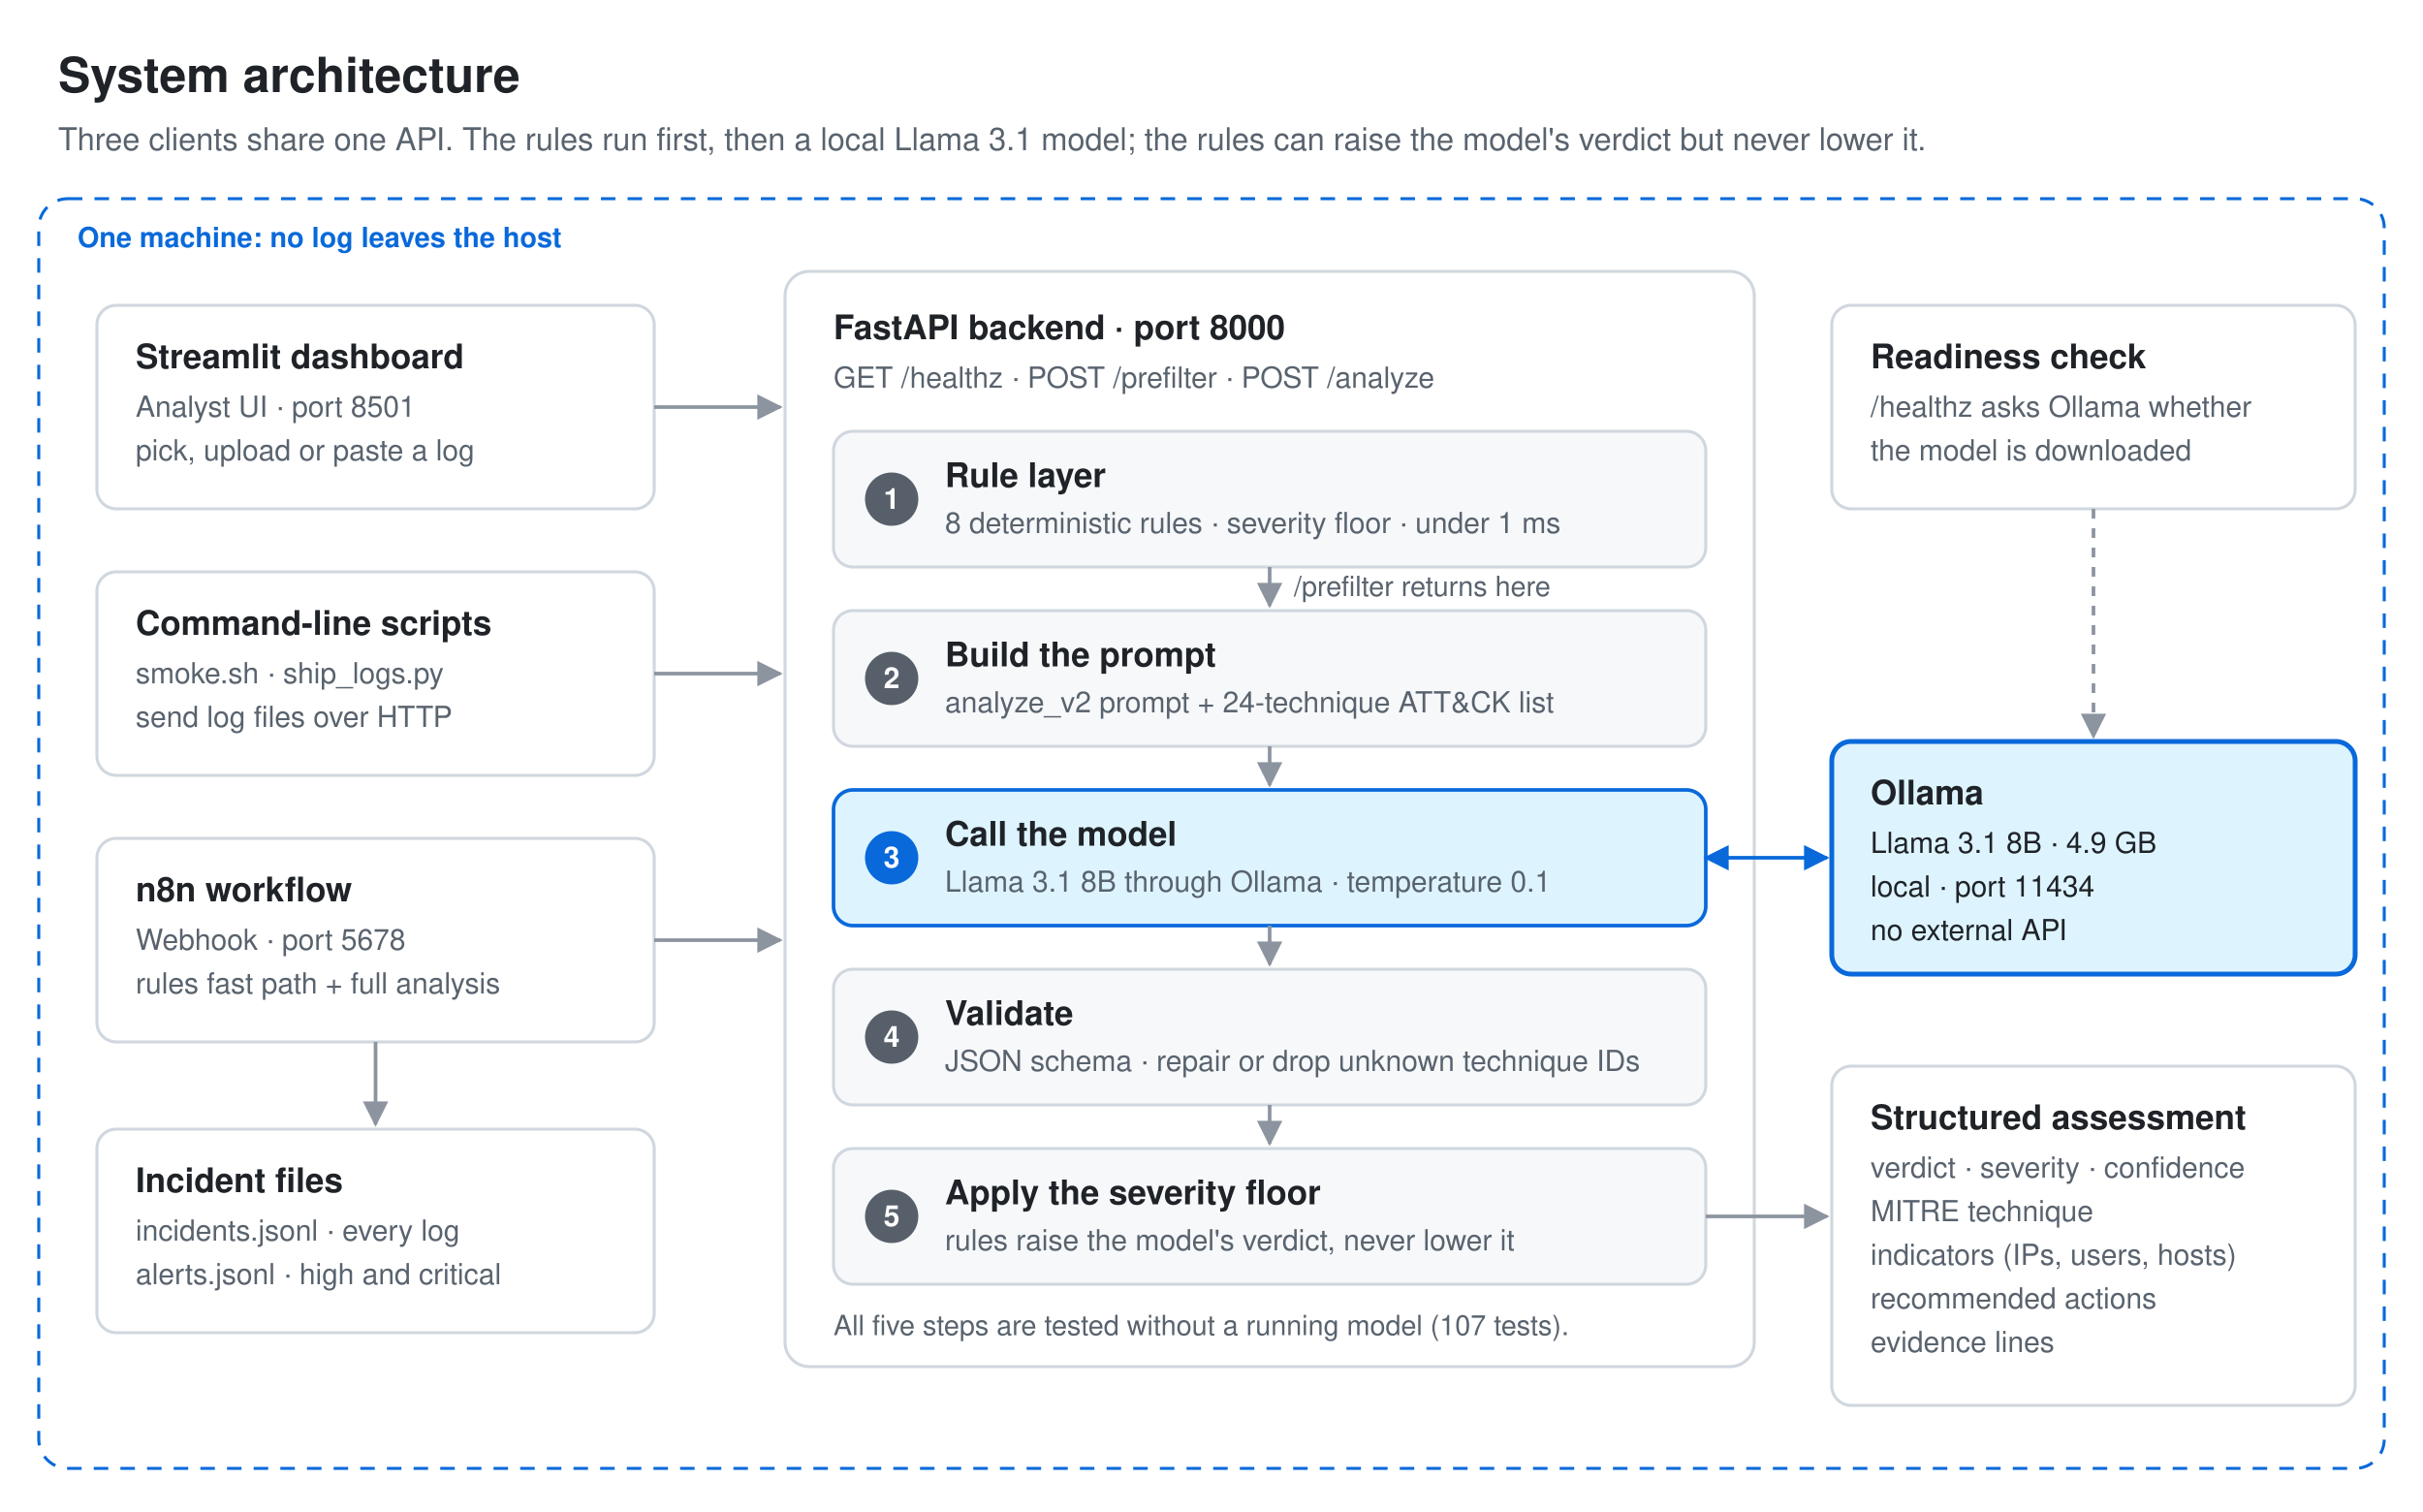
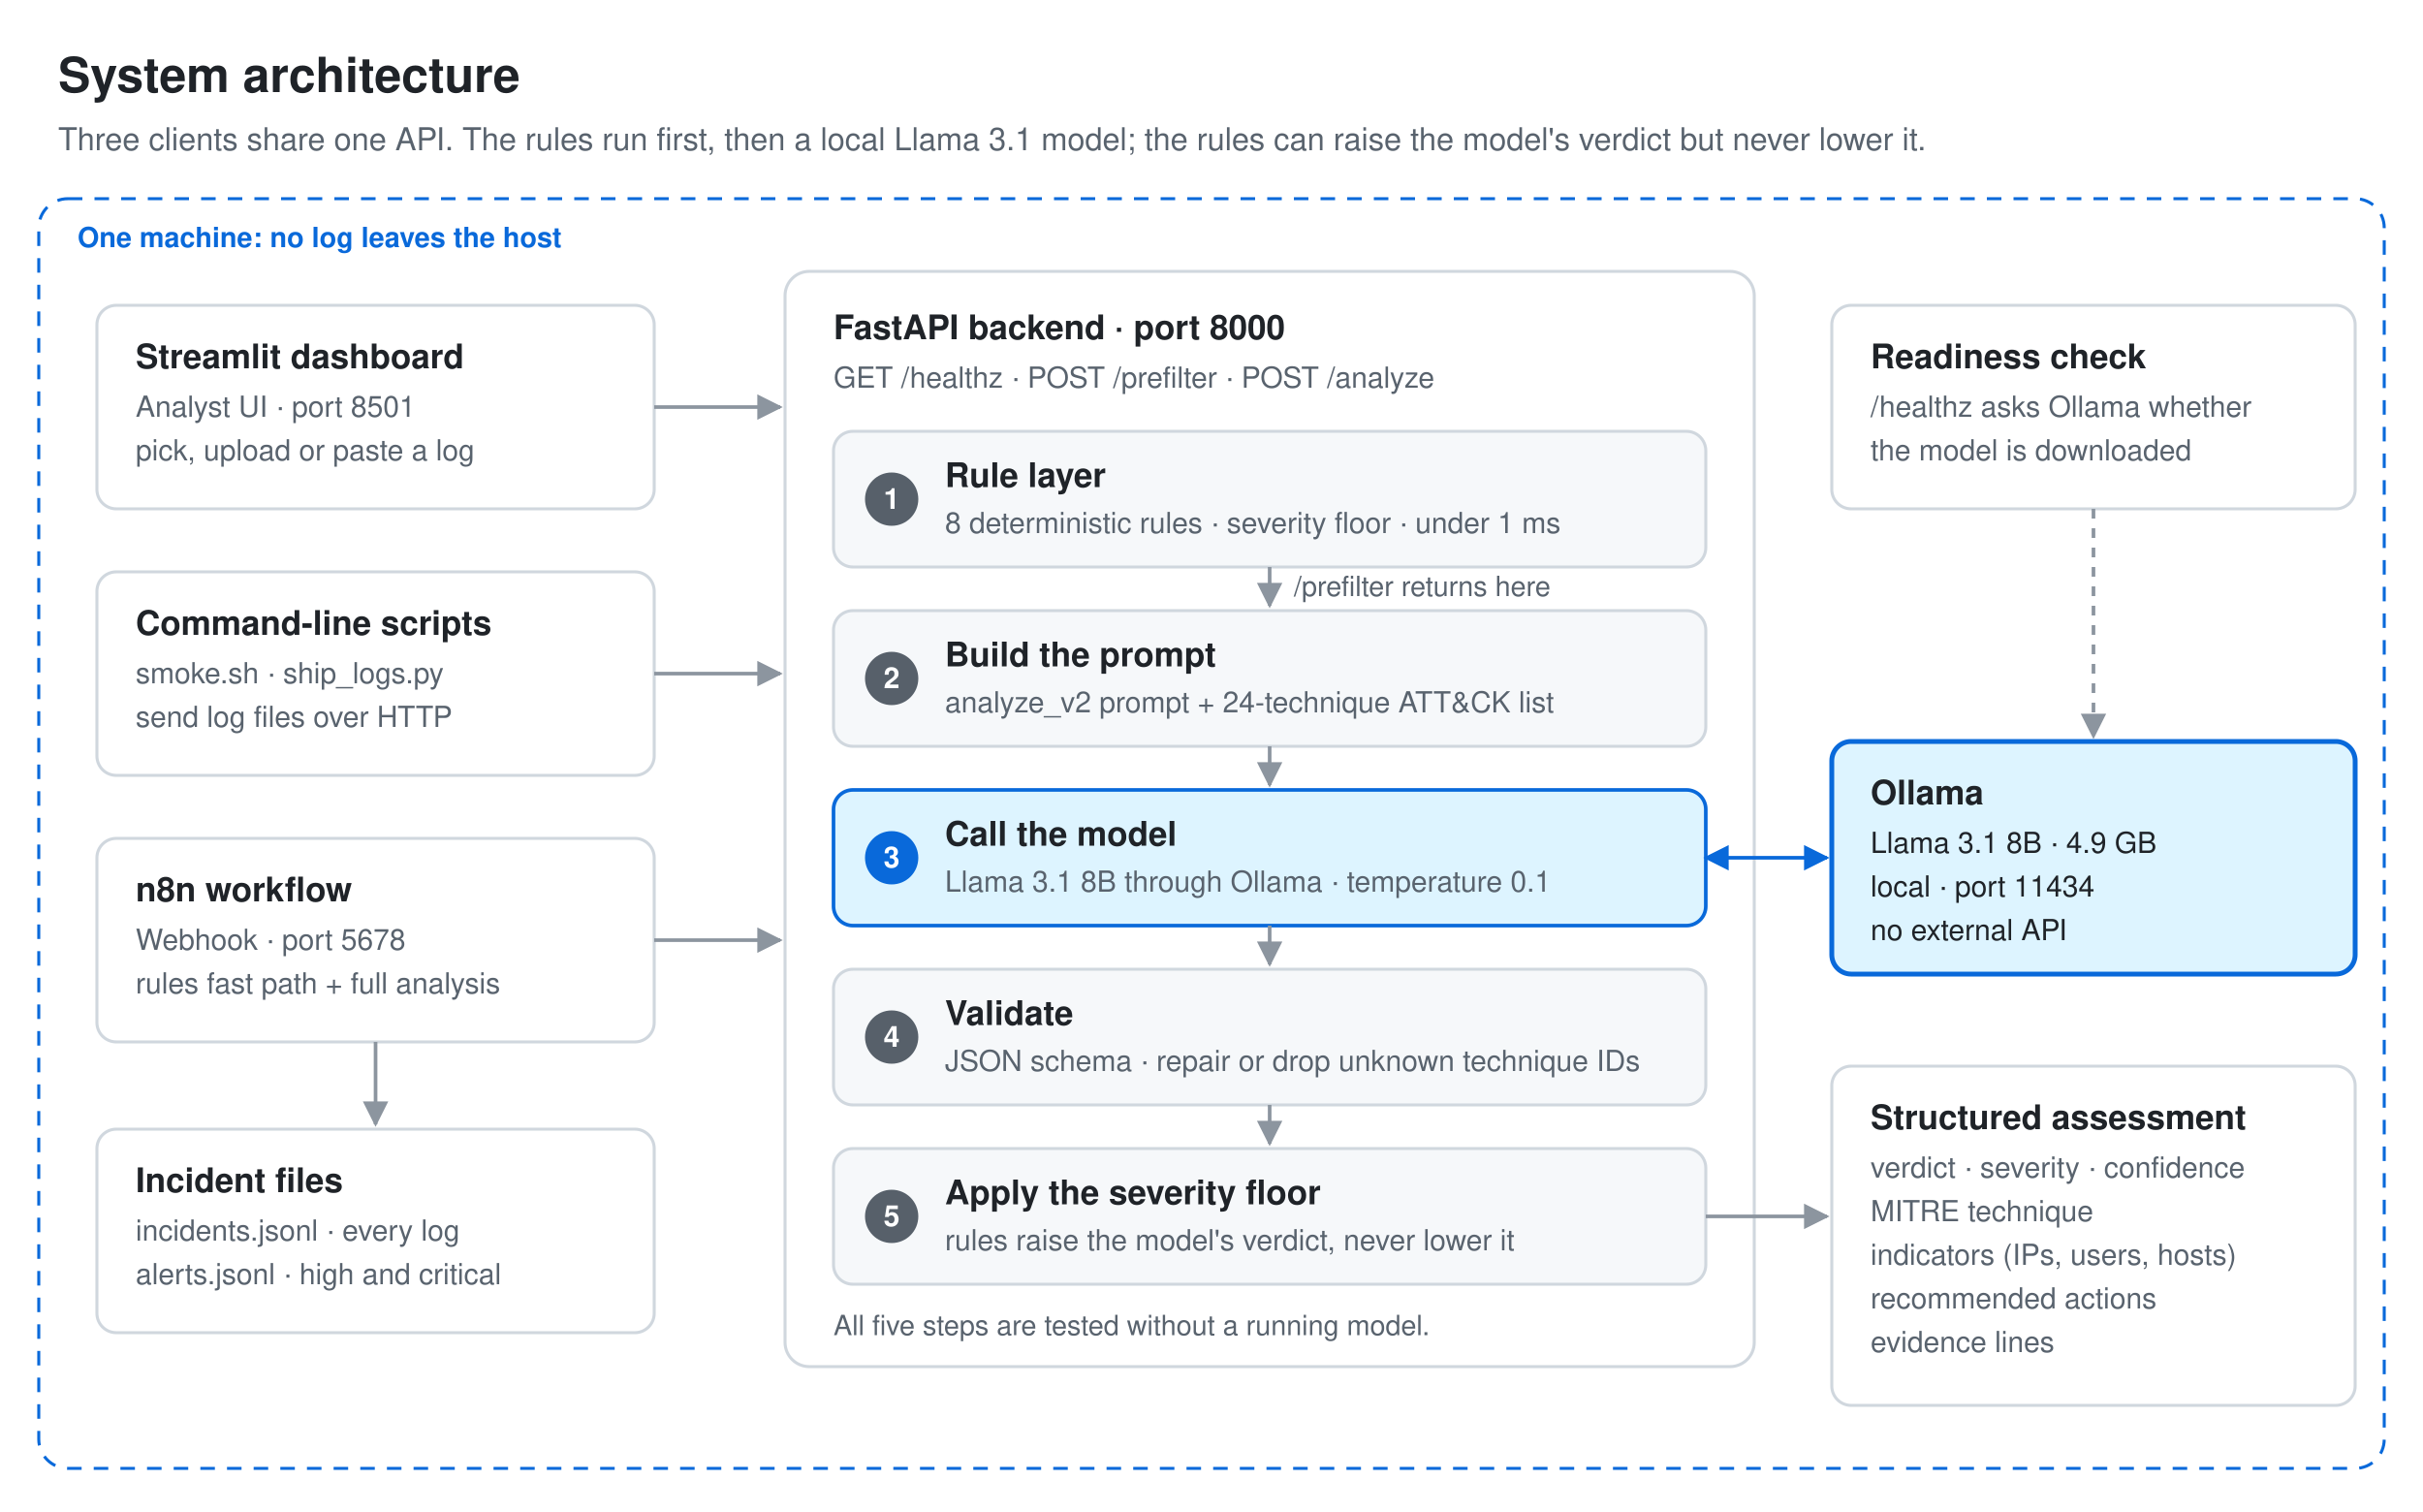
<svg xmlns="http://www.w3.org/2000/svg" viewBox="0 0 1000 624" width="1000" height="624" role="img" aria-label="System architecture: three clients call one FastAPI backend, which runs the rules, then a local Llama 3.1 model through Ollama">
  <defs>
    <marker id="arrow" viewBox="0 0 10 10" refX="9" refY="5" markerWidth="7" markerHeight="7" orient="auto-start-reverse">
      <path d="M0 0L10 5L0 10z" fill="#8c959f" />
    </marker>
    <marker id="arrow-accent" viewBox="0 0 10 10" refX="9" refY="5" markerWidth="7" markerHeight="7" orient="auto-start-reverse">
      <path d="M0 0L10 5L0 10z" fill="#0969da" />
    </marker>
    <style>
      text { font-family: -apple-system, BlinkMacSystemFont, "Segoe UI", Helvetica, Arial, sans-serif; fill: #1f2328; }
      .title { font-size: 20px; font-weight: 600; }
      .sub { font-size: 13px; fill: #59636e; }
      .name { font-size: 14px; font-weight: 600; }
      .line { font-size: 12px; fill: #59636e; }
      .note { font-size: 11.5px; fill: #59636e; }
      .num { font-size: 12px; font-weight: 600; fill: #ffffff; }
      .box { fill: #ffffff; stroke: #d0d7de; stroke-width: 1.25; }
      .step { fill: #f6f8fa; stroke: #d0d7de; stroke-width: 1.25; }
      .edge { fill: none; stroke: #8c959f; stroke-width: 1.5; }
    </style>
  </defs>
  <rect width="1000" height="624" fill="#ffffff" />
  <text class="title" x="24" y="38">System architecture</text>
  <text class="sub" x="24" y="62">Three clients share one API. The rules run first, then a local Llama 3.1 model; the rules can raise the model's verdict but never lower it.</text>
  <rect x="16" y="82" width="968" height="524" rx="12" fill="none" stroke="#0969da" stroke-width="1.25" stroke-dasharray="6 5" />
  <text class="note" x="32" y="102" style="fill:#0969da;font-weight:600">One machine: no log leaves the host</text>
  <g>
    <rect class="box" x="40" y="126" width="230" height="84" rx="8" />
    <text class="name" x="56" y="152">Streamlit dashboard</text>
    <text class="line" x="56" y="172">Analyst UI · port 8501</text>
    <text class="line" x="56" y="190">pick, upload or paste a log</text>
  </g>
  <g>
    <rect class="box" x="40" y="236" width="230" height="84" rx="8" />
    <text class="name" x="56" y="262">Command-line scripts</text>
    <text class="line" x="56" y="282">smoke.sh · ship_logs.py</text>
    <text class="line" x="56" y="300">send log files over HTTP</text>
  </g>
  <g>
    <rect class="box" x="40" y="346" width="230" height="84" rx="8" />
    <text class="name" x="56" y="372">n8n workflow</text>
    <text class="line" x="56" y="392">Webhook · port 5678</text>
    <text class="line" x="56" y="410">rules fast path + full analysis</text>
  </g>
  <g>
    <rect class="box" x="40" y="466" width="230" height="84" rx="8" />
    <text class="name" x="56" y="492">Incident files</text>
    <text class="line" x="56" y="512">incidents.jsonl · every log</text>
    <text class="line" x="56" y="530">alerts.jsonl · high and critical</text>
  </g>
  <path class="edge" d="M270 168H322" marker-end="url(#arrow)" />
  <path class="edge" d="M270 278H322" marker-end="url(#arrow)" />
  <path class="edge" d="M270 388H322" marker-end="url(#arrow)" />
  <path class="edge" d="M155 430V464" marker-end="url(#arrow)" />
  <rect class="box" x="324" y="112" width="400" height="452" rx="10" />
  <text class="name" x="344" y="140">FastAPI backend · port 8000</text>
  <text class="line" x="344" y="160">GET /healthz · POST /prefilter · POST /analyze</text>
  <g>
    <rect class="step" x="344" y="178" width="360" height="56" rx="8" />
    <circle cx="368" cy="206" r="11" fill="#57606a" />
    <text class="num" x="368" y="210" text-anchor="middle">1</text>
    <text class="name" x="390" y="201">Rule layer</text>
    <text class="line" x="390" y="220">8 deterministic rules · severity floor · under 1 ms</text>
  </g>
  <g>
    <rect class="step" x="344" y="252" width="360" height="56" rx="8" />
    <circle cx="368" cy="280" r="11" fill="#57606a" />
    <text class="num" x="368" y="284" text-anchor="middle">2</text>
    <text class="name" x="390" y="275">Build the prompt</text>
    <text class="line" x="390" y="294">analyze_v2 prompt + 24-technique ATT&amp;CK list</text>
  </g>
  <g>
    <rect x="344" y="326" width="360" height="56" rx="8" fill="#ddf4ff" stroke="#0969da" stroke-width="1.5" />
    <circle cx="368" cy="354" r="11" fill="#0969da" />
    <text class="num" x="368" y="358" text-anchor="middle">3</text>
    <text class="name" x="390" y="349">Call the model</text>
    <text class="line" x="390" y="368">Llama 3.1 8B through Ollama · temperature 0.1</text>
  </g>
  <g>
    <rect class="step" x="344" y="400" width="360" height="56" rx="8" />
    <circle cx="368" cy="428" r="11" fill="#57606a" />
    <text class="num" x="368" y="432" text-anchor="middle">4</text>
    <text class="name" x="390" y="423">Validate</text>
    <text class="line" x="390" y="442">JSON schema · repair or drop unknown technique IDs</text>
  </g>
  <g>
    <rect class="step" x="344" y="474" width="360" height="56" rx="8" />
    <circle cx="368" cy="502" r="11" fill="#57606a" />
    <text class="num" x="368" y="506" text-anchor="middle">5</text>
    <text class="name" x="390" y="497">Apply the severity floor</text>
    <text class="line" x="390" y="516">rules raise the model's verdict, never lower it</text>
  </g>
  <path class="edge" d="M524 234V250" marker-end="url(#arrow)" />
  <path class="edge" d="M524 308V324" marker-end="url(#arrow)" />
  <path class="edge" d="M524 382V398" marker-end="url(#arrow)" />
  <path class="edge" d="M524 456V472" marker-end="url(#arrow)" />
  <text class="note" x="534" y="246">/prefilter returns here</text>
-   <text class="note" x="344" y="551">All five steps are tested without a running model (107 tests).</text>
+   <text class="note" x="344" y="551">All five steps are tested without a running model.</text>
  <g>
    <rect x="756" y="306" width="216" height="96" rx="8" fill="#ddf4ff" stroke="#0969da" stroke-width="2" />
    <text class="name" x="772" y="332">Ollama</text>
    <text class="line" x="772" y="352" style="fill:#1f2328">Llama 3.1 8B · 4.9 GB</text>
    <text class="line" x="772" y="370" style="fill:#1f2328">local · port 11434</text>
    <text class="line" x="772" y="388" style="fill:#1f2328">no external API</text>
  </g>
  <path d="M704 354H754" fill="none" stroke="#0969da" stroke-width="1.5" marker-start="url(#arrow-accent)" marker-end="url(#arrow-accent)" />
  <g>
    <rect class="box" x="756" y="440" width="216" height="140" rx="8" />
    <text class="name" x="772" y="466">Structured assessment</text>
    <text class="line" x="772" y="486">verdict · severity · confidence</text>
    <text class="line" x="772" y="504">MITRE technique</text>
    <text class="line" x="772" y="522">indicators (IPs, users, hosts)</text>
    <text class="line" x="772" y="540">recommended actions</text>
    <text class="line" x="772" y="558">evidence lines</text>
  </g>
  <path class="edge" d="M704 502H754" marker-end="url(#arrow)" />
  <g>
    <rect class="box" x="756" y="126" width="216" height="84" rx="8" />
    <text class="name" x="772" y="152">Readiness check</text>
    <text class="line" x="772" y="172">/healthz asks Ollama whether</text>
    <text class="line" x="772" y="190">the model is downloaded</text>
  </g>
  <path class="edge" d="M864 210V304" marker-end="url(#arrow)" stroke-dasharray="4 4" />
</svg>
